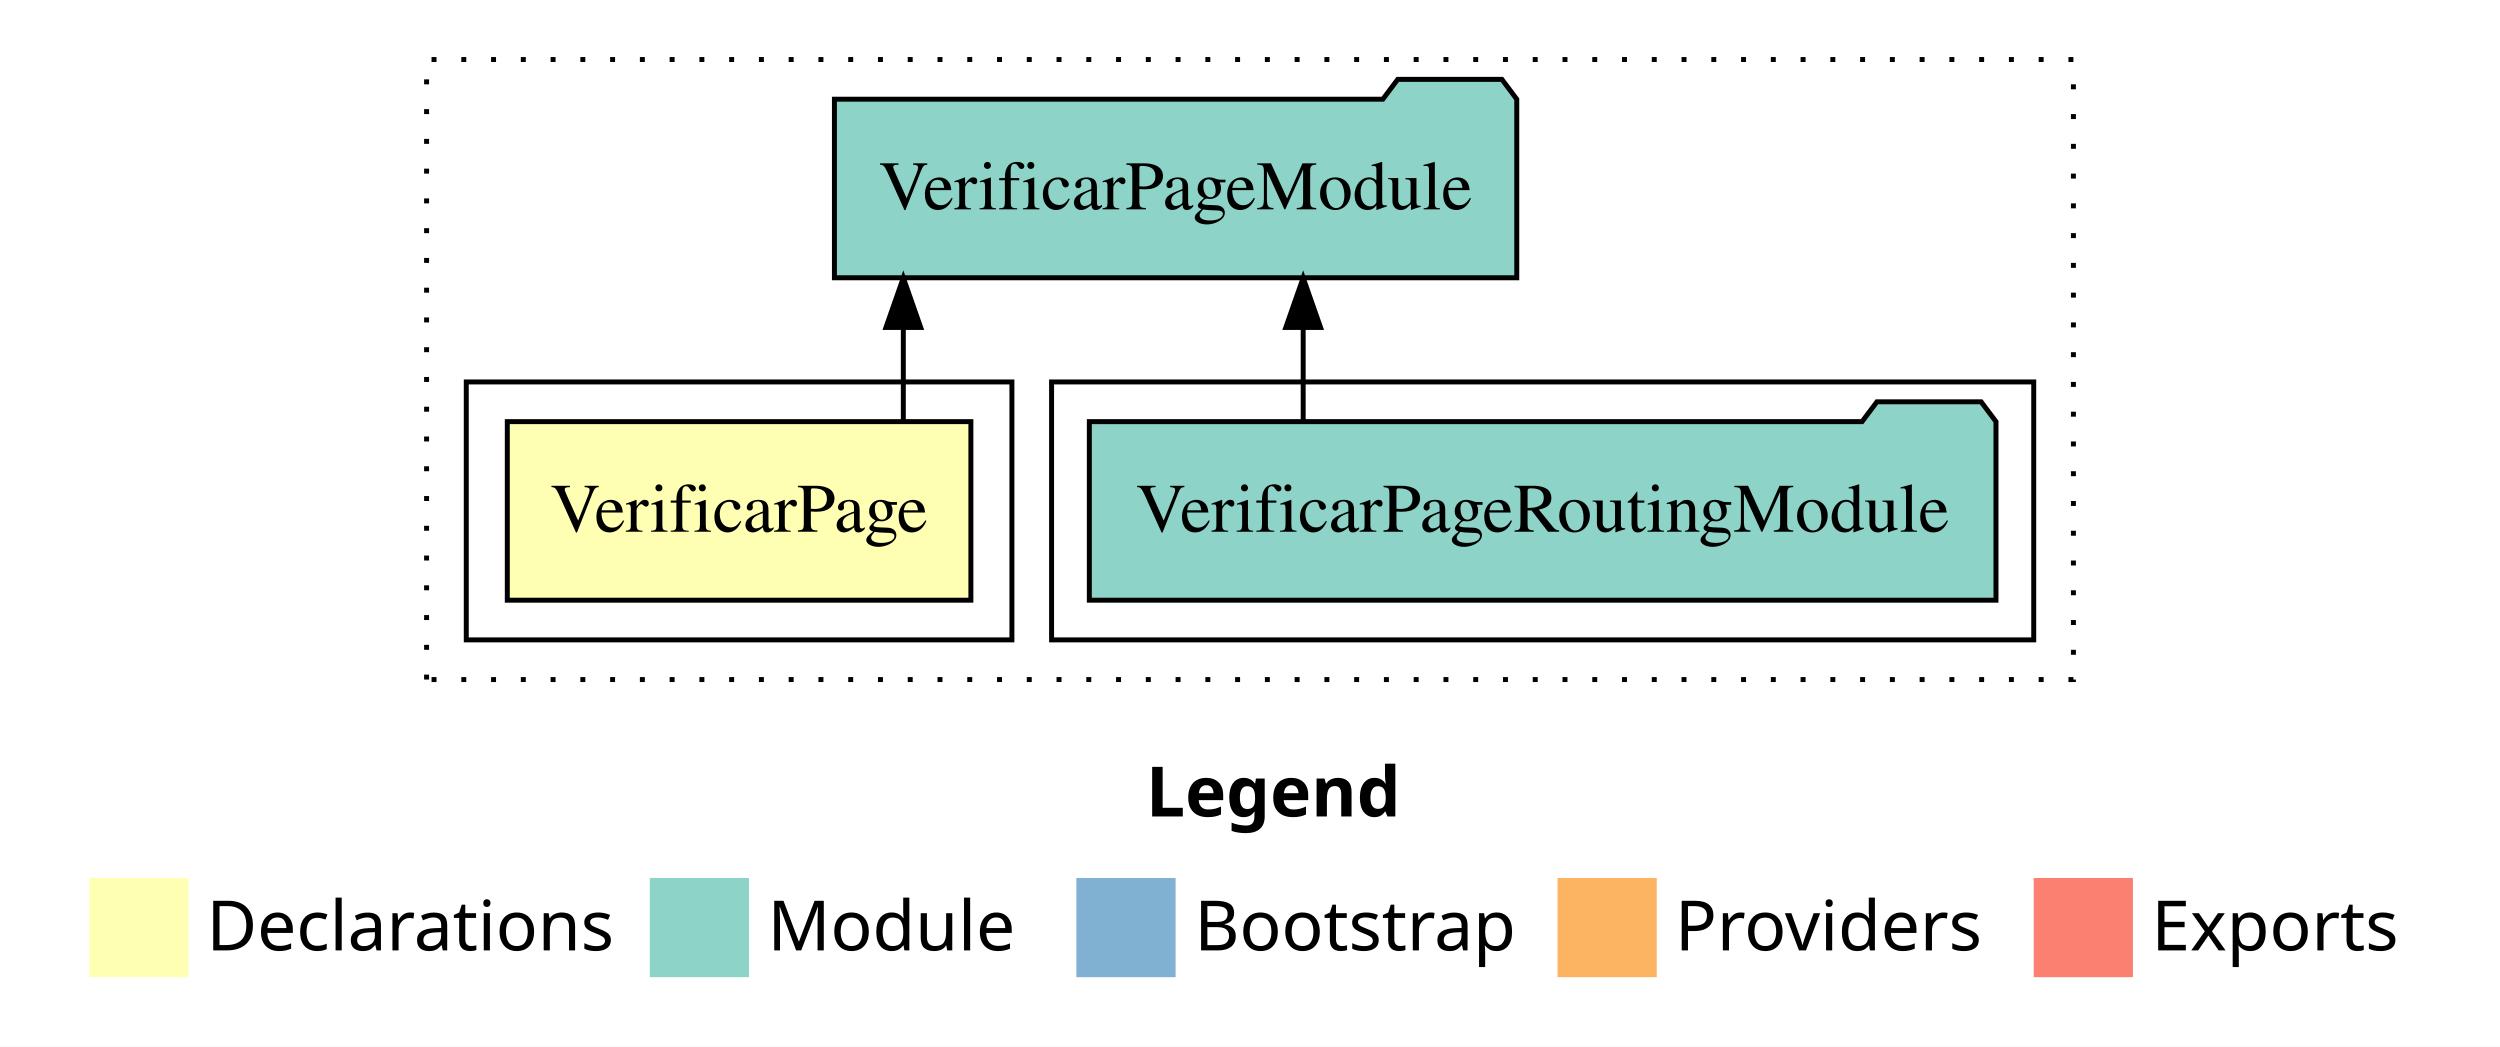
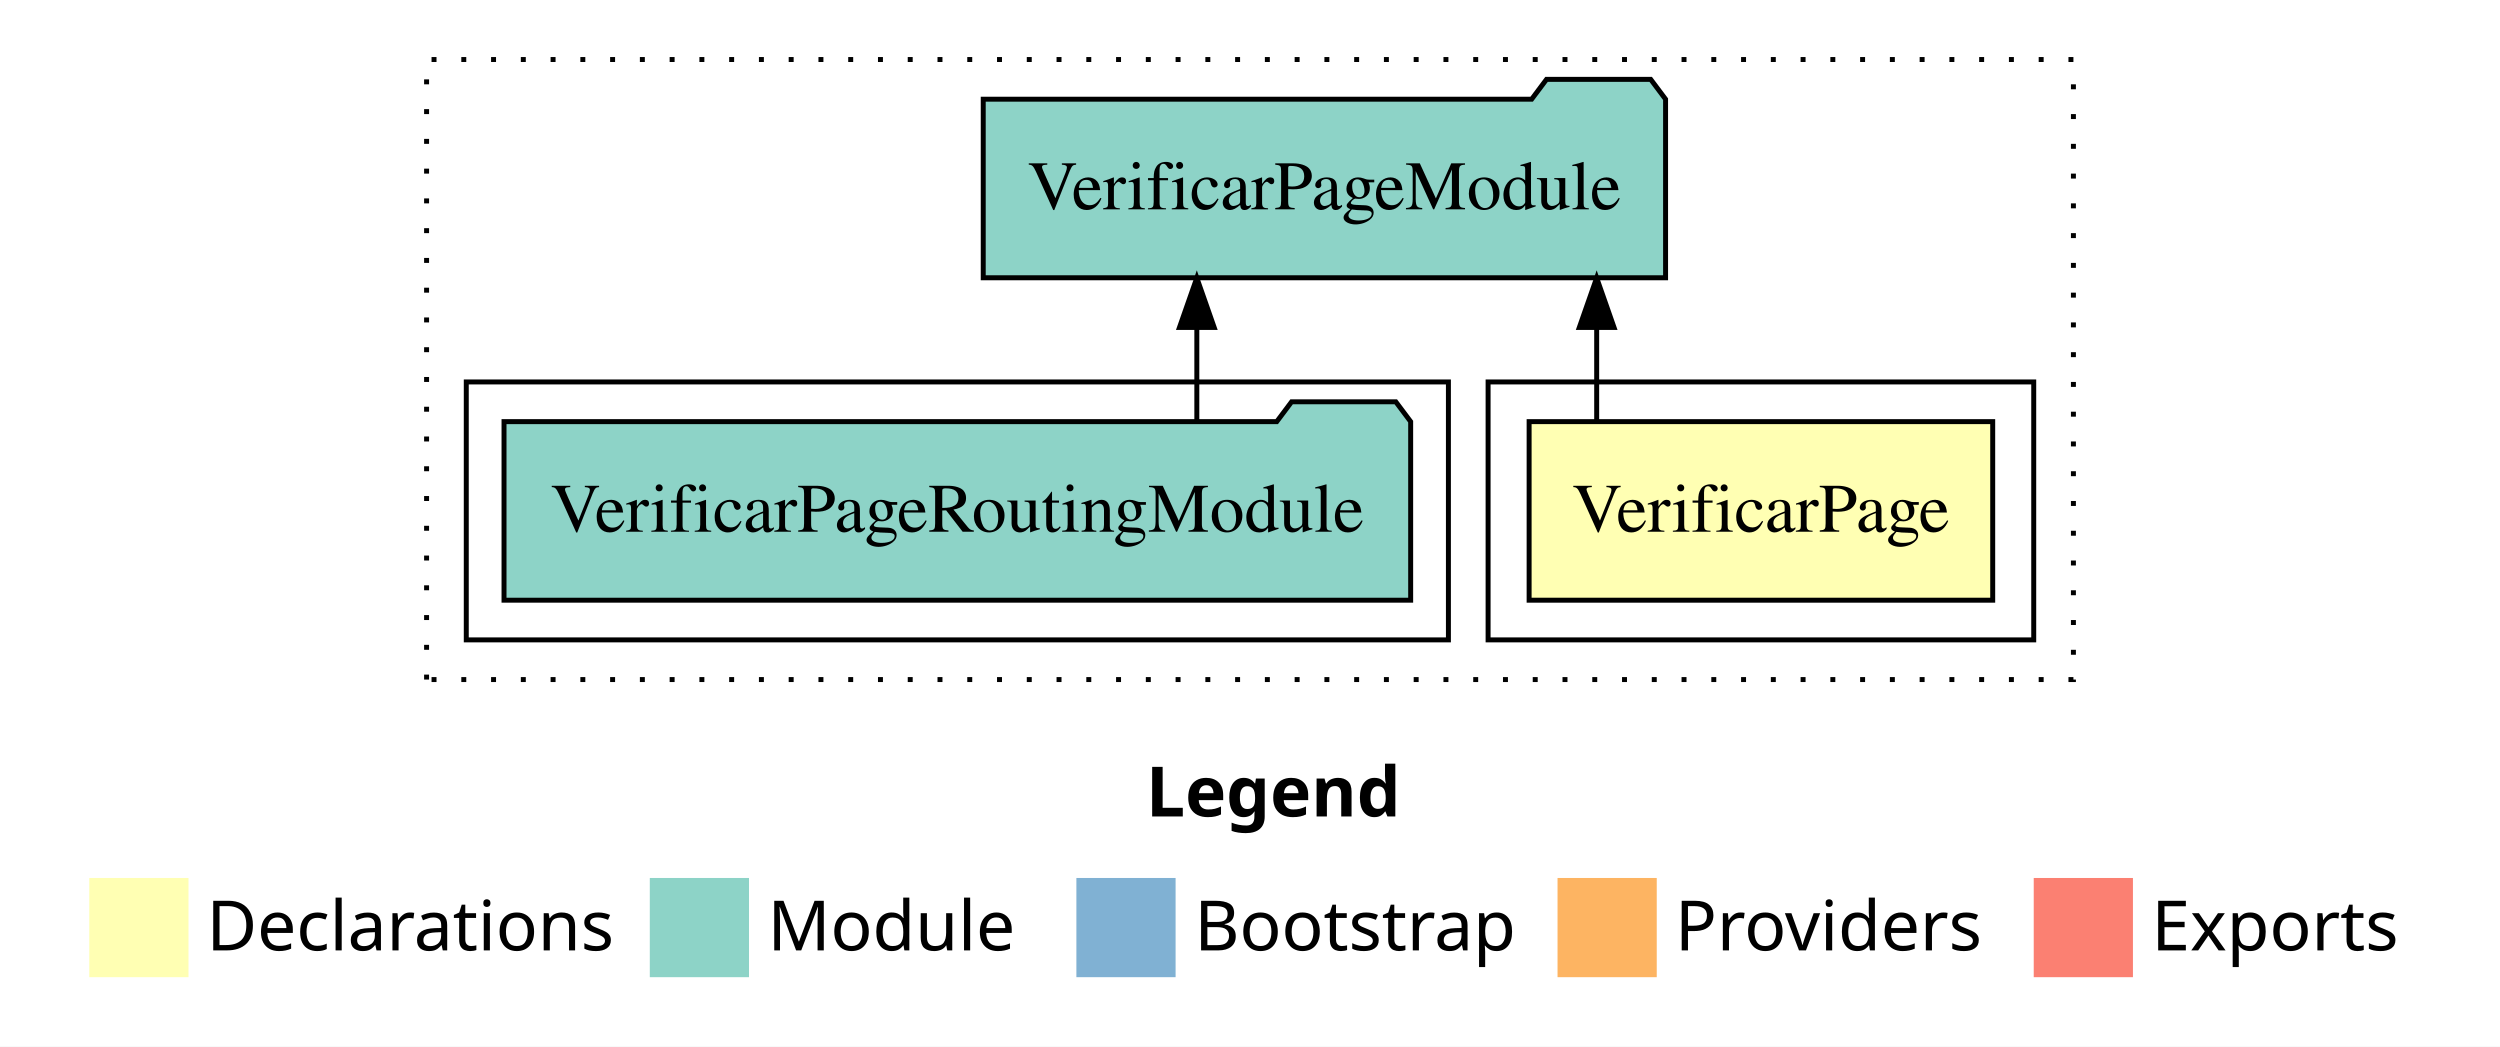
<svg xmlns="http://www.w3.org/2000/svg" width="504pt" height="211pt" viewBox="0.00 0.00 504.00 211.00">
  <g id="graph0" class="graph" transform="scale(1 1) rotate(0) translate(4 207)">
    <polygon fill="white" stroke="transparent" points="-4,4 -4,-207 500,-207 500,4 -4,4" />
    <text text-anchor="start" x="227.01" y="-42.4" font-family="Times-12" font-weight="bold" font-size="14.00">Legend</text>
    <polygon fill="#ffffb3" stroke="transparent" points="14,-10 14,-30 34,-30 34,-10 14,-10" />
    <text text-anchor="start" x="37.63" y="-15.4" font-family="Times-12" font-size="14.00">  Declarations</text>
    <polygon fill="#8dd3c7" stroke="transparent" points="127,-10 127,-30 147,-30 147,-10 127,-10" />
    <text text-anchor="start" x="150.73" y="-15.4" font-family="Times-12" font-size="14.00">  Module</text>
    <polygon fill="#80b1d3" stroke="transparent" points="213,-10 213,-30 233,-30 233,-10 213,-10" />
    <text text-anchor="start" x="236.78" y="-15.4" font-family="Times-12" font-size="14.00">  Bootstrap</text>
    <polygon fill="#fdb462" stroke="transparent" points="310,-10 310,-30 330,-30 330,-10 310,-10" />
    <text text-anchor="start" x="333.67" y="-15.4" font-family="Times-12" font-size="14.00">  Providers</text>
    <polygon fill="#fb8072" stroke="transparent" points="406,-10 406,-30 426,-30 426,-10 406,-10" />
    <text text-anchor="start" x="429.73" y="-15.4" font-family="Times-12" font-size="14.00">  Exports</text>
    <g id="clust1" class="cluster">
      <polygon fill="none" stroke="black" stroke-dasharray="1,5" points="82,-70 82,-195 414,-195 414,-70 82,-70" />
    </g>
+     <g id="clust2" class="cluster">
+       <polygon fill="none" stroke="black" points="296,-78 296,-130 406,-130 406,-78 296,-78" />
+     </g>
    <g id="clust4" class="cluster">
-       <polygon fill="none" stroke="black" points="208,-78 208,-130 406,-130 406,-78 208,-78" />
-     </g>
-     <g id="clust2" class="cluster">
-       <polygon fill="none" stroke="black" points="90,-78 90,-130 200,-130 200,-78 90,-78" />
+       <polygon fill="none" stroke="black" points="90,-78 90,-130 288,-130 288,-78 90,-78" />
    </g>
    <g id="node1" class="node">
-       <polygon fill="#ffffb3" stroke="black" points="191.73,-122 98.27,-122 98.27,-86 191.73,-86 191.73,-122" />
-       <text text-anchor="middle" x="145" y="-99.8" font-family="Times,serif" font-size="14.00">VerificarPage</text>
+       <polygon fill="#ffffb3" stroke="black" points="397.73,-122 304.27,-122 304.27,-86 397.73,-86 397.73,-122" />
+       <text text-anchor="middle" x="351" y="-99.8" font-family="Times,serif" font-size="14.00">VerificarPage</text>
    </g>
    <g id="node2" class="node">
-       <polygon fill="#8dd3c7" stroke="black" points="301.78,-187 298.78,-191 277.78,-191 274.78,-187 164.22,-187 164.22,-151 301.78,-151 301.78,-187" />
-       <text text-anchor="middle" x="233" y="-164.8" font-family="Times,serif" font-size="14.00">VerificarPageModule</text>
+       <polygon fill="#8dd3c7" stroke="black" points="331.78,-187 328.78,-191 307.78,-191 304.78,-187 194.22,-187 194.22,-151 331.78,-151 331.78,-187" />
+       <text text-anchor="middle" x="263" y="-164.8" font-family="Times,serif" font-size="14.00">VerificarPageModule</text>
    </g>
    <g id="edge1" class="edge">
-       <path fill="none" stroke="black" d="M178.11,-122.11C178.11,-122.11 178.11,-140.99 178.11,-140.99" />
-       <polygon fill="black" stroke="black" points="174.61,-140.99 178.11,-150.99 181.61,-140.99 174.61,-140.99" />
+       <path fill="none" stroke="black" d="M317.89,-122.11C317.89,-122.11 317.89,-140.99 317.89,-140.99" />
+       <polygon fill="black" stroke="black" points="314.39,-140.99 317.89,-150.99 321.39,-140.99 314.39,-140.99" />
    </g>
    <g id="node3" class="node">
-       <polygon fill="#8dd3c7" stroke="black" points="398.39,-122 395.39,-126 374.39,-126 371.39,-122 215.61,-122 215.61,-86 398.39,-86 398.39,-122" />
-       <text text-anchor="middle" x="307" y="-99.8" font-family="Times,serif" font-size="14.00">VerificarPageRoutingModule</text>
+       <polygon fill="#8dd3c7" stroke="black" points="280.39,-122 277.39,-126 256.39,-126 253.39,-122 97.61,-122 97.61,-86 280.39,-86 280.39,-122" />
+       <text text-anchor="middle" x="189" y="-99.8" font-family="Times,serif" font-size="14.00">VerificarPageRoutingModule</text>
    </g>
    <g id="edge2" class="edge">
-       <path fill="none" stroke="black" d="M258.72,-122.11C258.72,-122.11 258.72,-140.99 258.72,-140.99" />
-       <polygon fill="black" stroke="black" points="255.22,-140.99 258.72,-150.99 262.22,-140.99 255.22,-140.99" />
+       <path fill="none" stroke="black" d="M237.28,-122.11C237.28,-122.11 237.28,-140.99 237.28,-140.99" />
+       <polygon fill="black" stroke="black" points="233.78,-140.99 237.28,-150.99 240.78,-140.99 233.78,-140.99" />
    </g>
  </g>
</svg>
